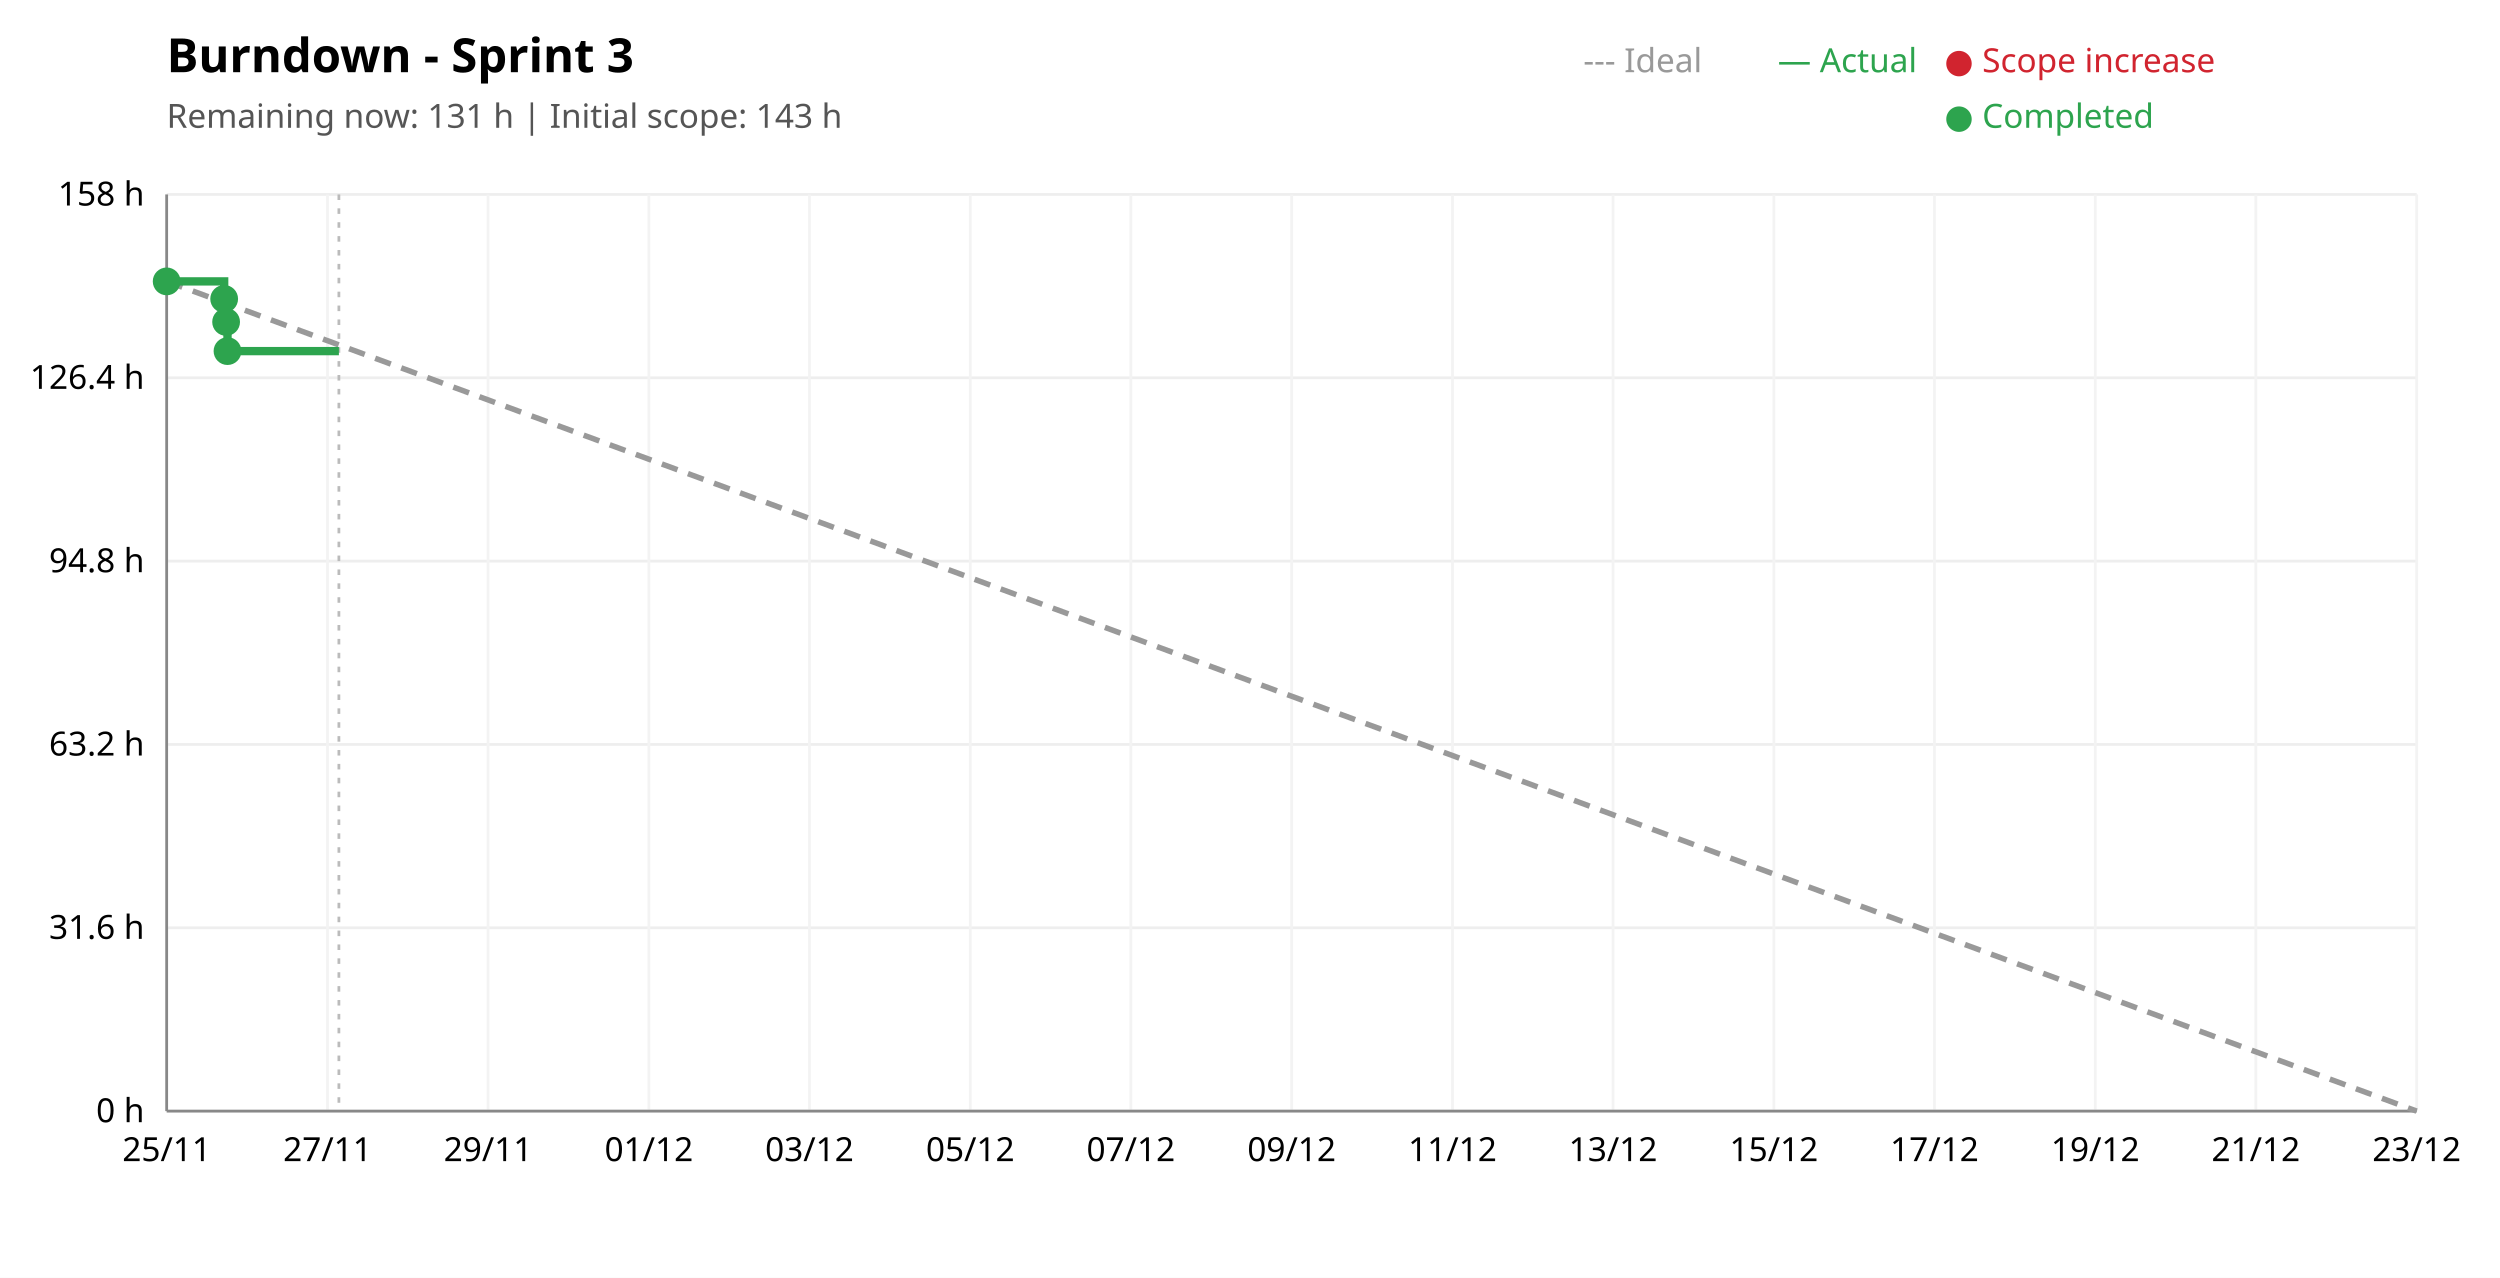
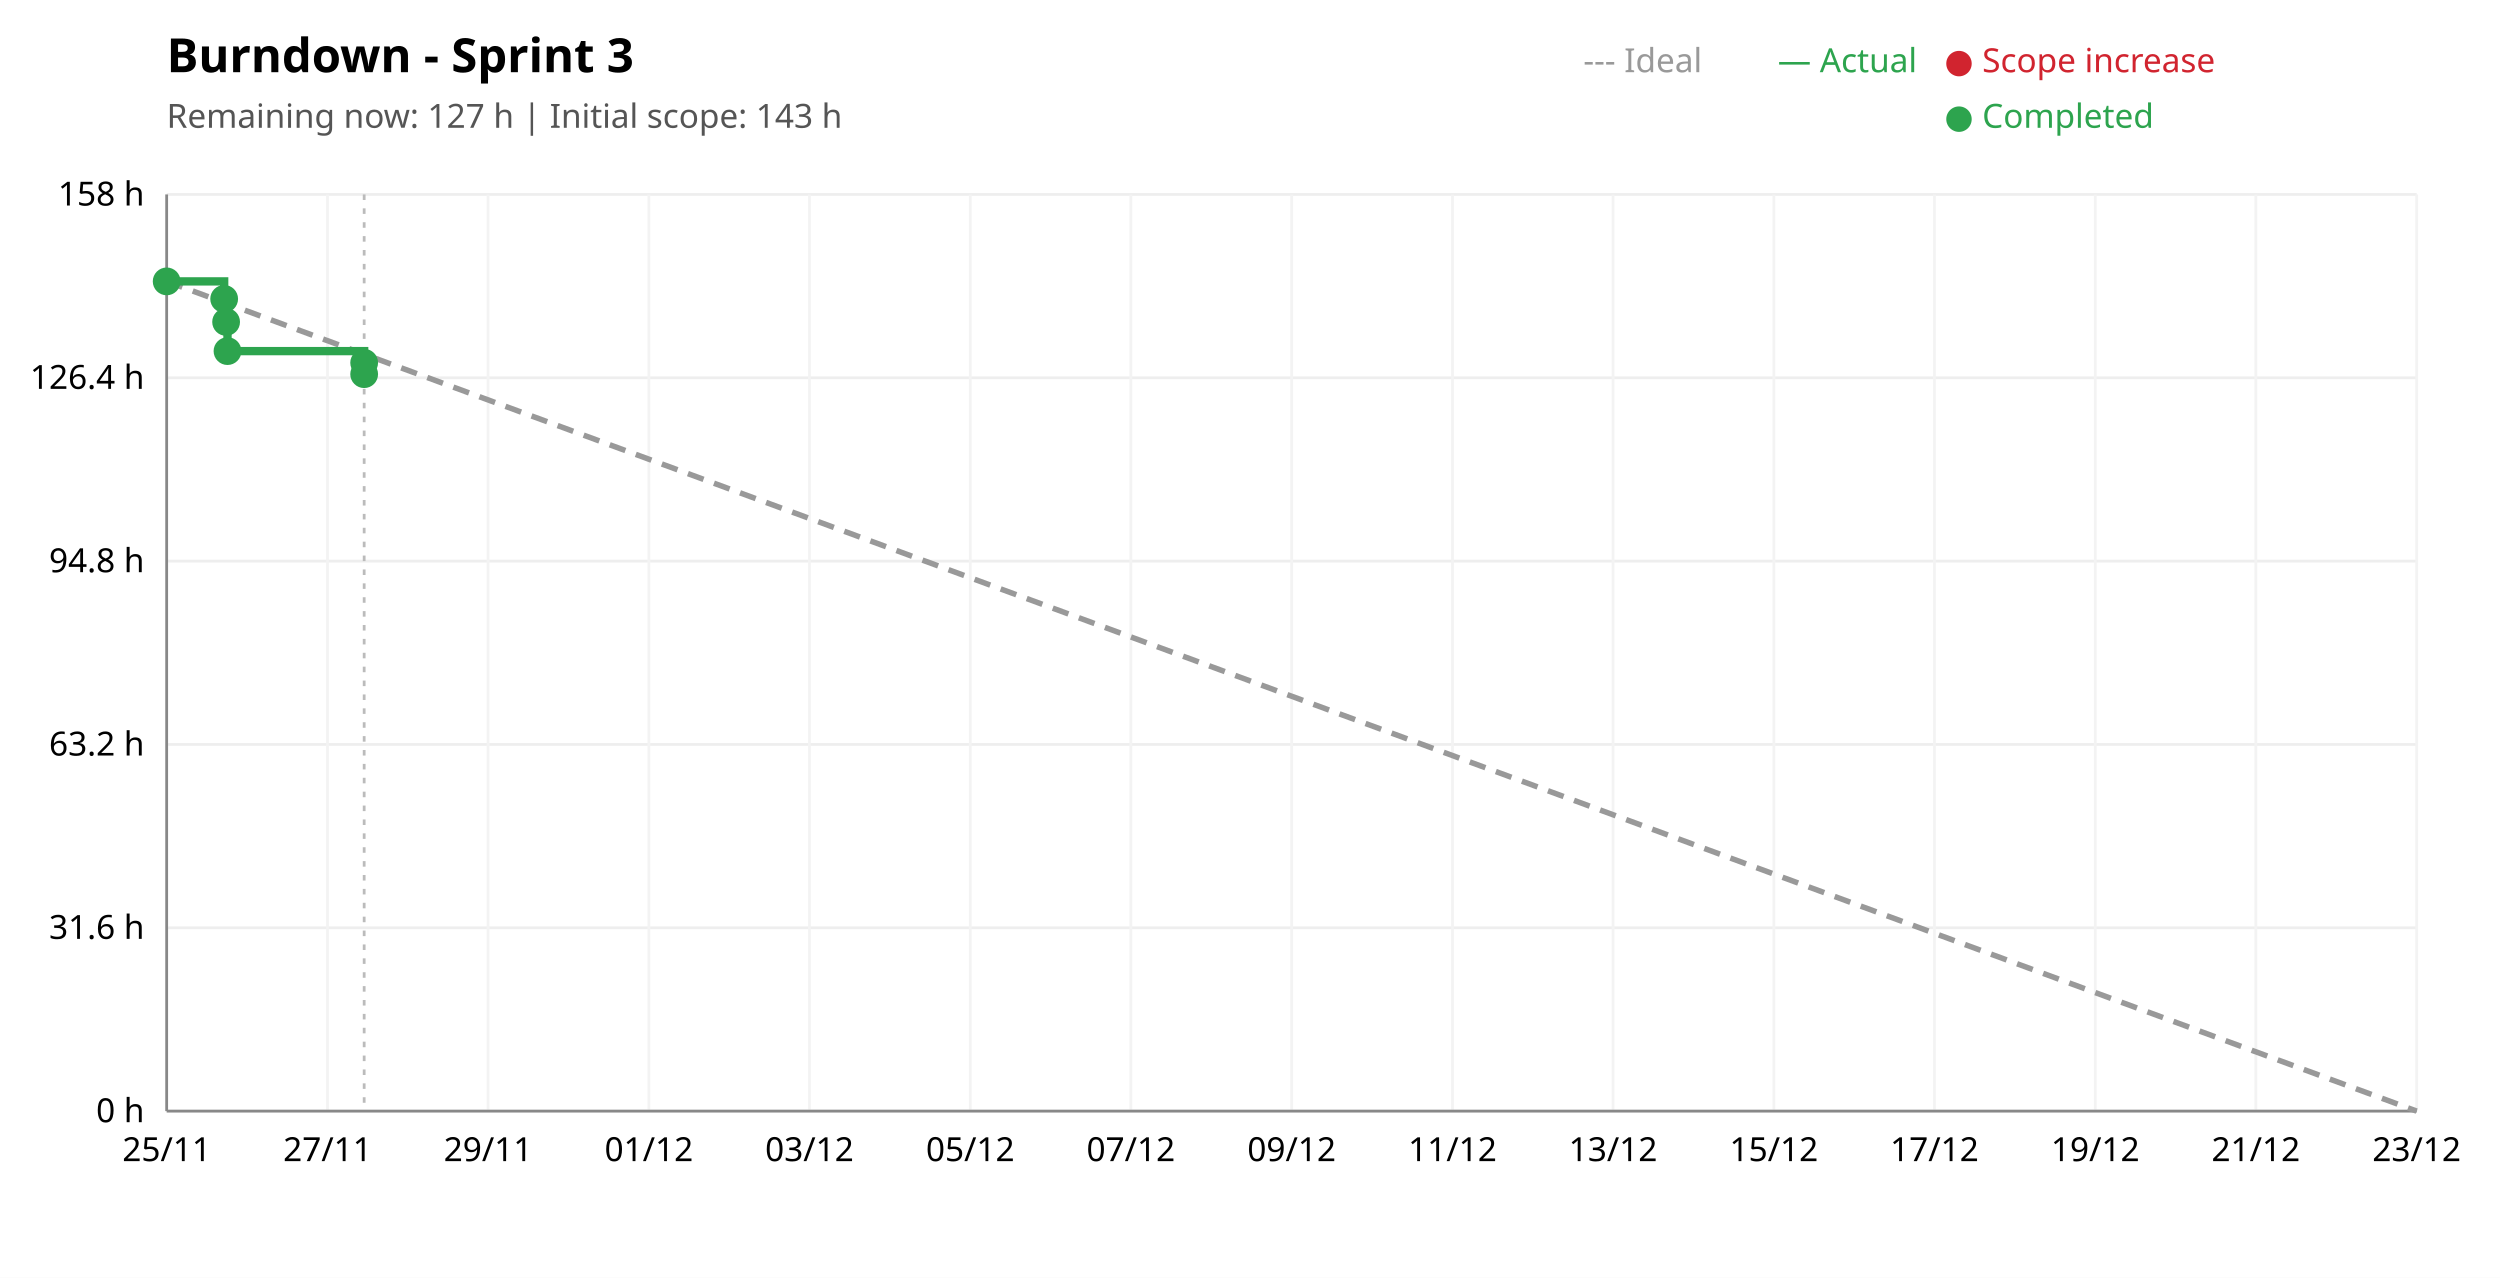
<svg xmlns="http://www.w3.org/2000/svg" width="900" height="460" font-family="sans-serif" font-size="12">
  <rect width="100%" height="100%" fill="white" />
  <text x="60" y="26" font-size="17" font-weight="bold">Burndown - Sprint 3</text>
-   <text x="60" y="46" fill="#555">Remaining now: 131 h  |  Initial scope: 143 h</text>
+   <text x="60" y="46" fill="#555">Remaining now: 127 h  |  Initial scope: 143 h</text>
  <line x1="60" y1="400.0" x2="870" y2="400.0" stroke="#eee" />
  <text x="52" y="404.0" text-anchor="end">0 h</text>
  <line x1="60" y1="334.0" x2="870" y2="334.0" stroke="#eee" />
  <text x="52" y="338.0" text-anchor="end">31.6 h</text>
  <line x1="60" y1="268.0" x2="870" y2="268.0" stroke="#eee" />
  <text x="52" y="272.0" text-anchor="end">63.2 h</text>
  <line x1="60" y1="202.0" x2="870" y2="202.0" stroke="#eee" />
  <text x="52" y="206.0" text-anchor="end">94.8 h</text>
  <line x1="60" y1="136.0" x2="870" y2="136.0" stroke="#eee" />
  <text x="52" y="140.0" text-anchor="end">126.4 h</text>
  <line x1="60" y1="70.0" x2="870" y2="70.0" stroke="#eee" />
  <text x="52" y="74.0" text-anchor="end">158 h</text>
  <line x1="60.0" y1="70" x2="60.0" y2="400" stroke="#f3f3f3" />
  <text x="60.0" y="418" text-anchor="middle">25/11</text>
  <line x1="117.9" y1="70" x2="117.9" y2="400" stroke="#f3f3f3" />
  <text x="117.9" y="418" text-anchor="middle">27/11</text>
  <line x1="175.7" y1="70" x2="175.7" y2="400" stroke="#f3f3f3" />
  <text x="175.7" y="418" text-anchor="middle">29/11</text>
  <line x1="233.6" y1="70" x2="233.6" y2="400" stroke="#f3f3f3" />
  <text x="233.6" y="418" text-anchor="middle">01/12</text>
  <line x1="291.4" y1="70" x2="291.4" y2="400" stroke="#f3f3f3" />
  <text x="291.4" y="418" text-anchor="middle">03/12</text>
  <line x1="349.3" y1="70" x2="349.3" y2="400" stroke="#f3f3f3" />
  <text x="349.3" y="418" text-anchor="middle">05/12</text>
  <line x1="407.1" y1="70" x2="407.1" y2="400" stroke="#f3f3f3" />
  <text x="407.1" y="418" text-anchor="middle">07/12</text>
  <line x1="465.0" y1="70" x2="465.0" y2="400" stroke="#f3f3f3" />
  <text x="465.0" y="418" text-anchor="middle">09/12</text>
  <line x1="522.9" y1="70" x2="522.9" y2="400" stroke="#f3f3f3" />
  <text x="522.9" y="418" text-anchor="middle">11/12</text>
  <line x1="580.7" y1="70" x2="580.7" y2="400" stroke="#f3f3f3" />
  <text x="580.7" y="418" text-anchor="middle">13/12</text>
  <line x1="638.6" y1="70" x2="638.6" y2="400" stroke="#f3f3f3" />
  <text x="638.6" y="418" text-anchor="middle">15/12</text>
  <line x1="696.4" y1="70" x2="696.4" y2="400" stroke="#f3f3f3" />
  <text x="696.4" y="418" text-anchor="middle">17/12</text>
  <line x1="754.3" y1="70" x2="754.3" y2="400" stroke="#f3f3f3" />
  <text x="754.3" y="418" text-anchor="middle">19/12</text>
  <line x1="812.1" y1="70" x2="812.1" y2="400" stroke="#f3f3f3" />
  <text x="812.1" y="418" text-anchor="middle">21/12</text>
  <line x1="870.0" y1="70" x2="870.0" y2="400" stroke="#f3f3f3" />
  <text x="870.0" y="418" text-anchor="middle">23/12</text>
  <line x1="60" y1="400" x2="870" y2="400" stroke="#888" />
  <line x1="60" y1="70" x2="60" y2="400" stroke="#888" />
-   <line x1="122.0" y1="70" x2="122.0" y2="400" stroke="#bbb" stroke-dasharray="2 3" />
+   <line x1="131.1" y1="70" x2="131.1" y2="400" stroke="#bbb" stroke-dasharray="2 3" />
  <polyline points="60.0,101.3 870.0,400.0" fill="none" stroke="#999" stroke-dasharray="6 4" stroke-width="2" />
-   <polyline points="60.0,101.3 80.7,101.3 80.7,107.6 81.4,107.6 81.4,115.9 81.9,115.9 81.9,126.4 122.0,126.4" fill="none" stroke="#2da44e" stroke-width="3" />
+   <polyline points="60.0,101.3 80.7,101.3 80.7,107.6 81.4,107.6 81.4,115.9 81.9,115.9 81.9,126.4 131.1,126.4 131.1,130.6 131.1,130.6 131.1,134.7 131.1,134.7" fill="none" stroke="#2da44e" stroke-width="3" />
  <circle cx="80.7" cy="107.6" r="5" fill="#2da44e" />
  <circle cx="81.4" cy="115.9" r="5" fill="#2da44e" />
  <circle cx="81.9" cy="126.4" r="5" fill="#2da44e" />
+   <circle cx="131.1" cy="130.6" r="5" fill="#2da44e" />
+   <circle cx="131.1" cy="134.7" r="5" fill="#2da44e" />
  <circle cx="60.0" cy="101.3" r="5" fill="#2da44e" />
  <text x="570" y="26" fill="#999">--- Ideal</text>
  <text x="640" y="26" fill="#2da44e">— Actual</text>
  <text x="700" y="26" fill="#d1242f">● Scope increase</text>
  <text x="700" y="46" fill="#2da44e">● Completed</text>
</svg>
